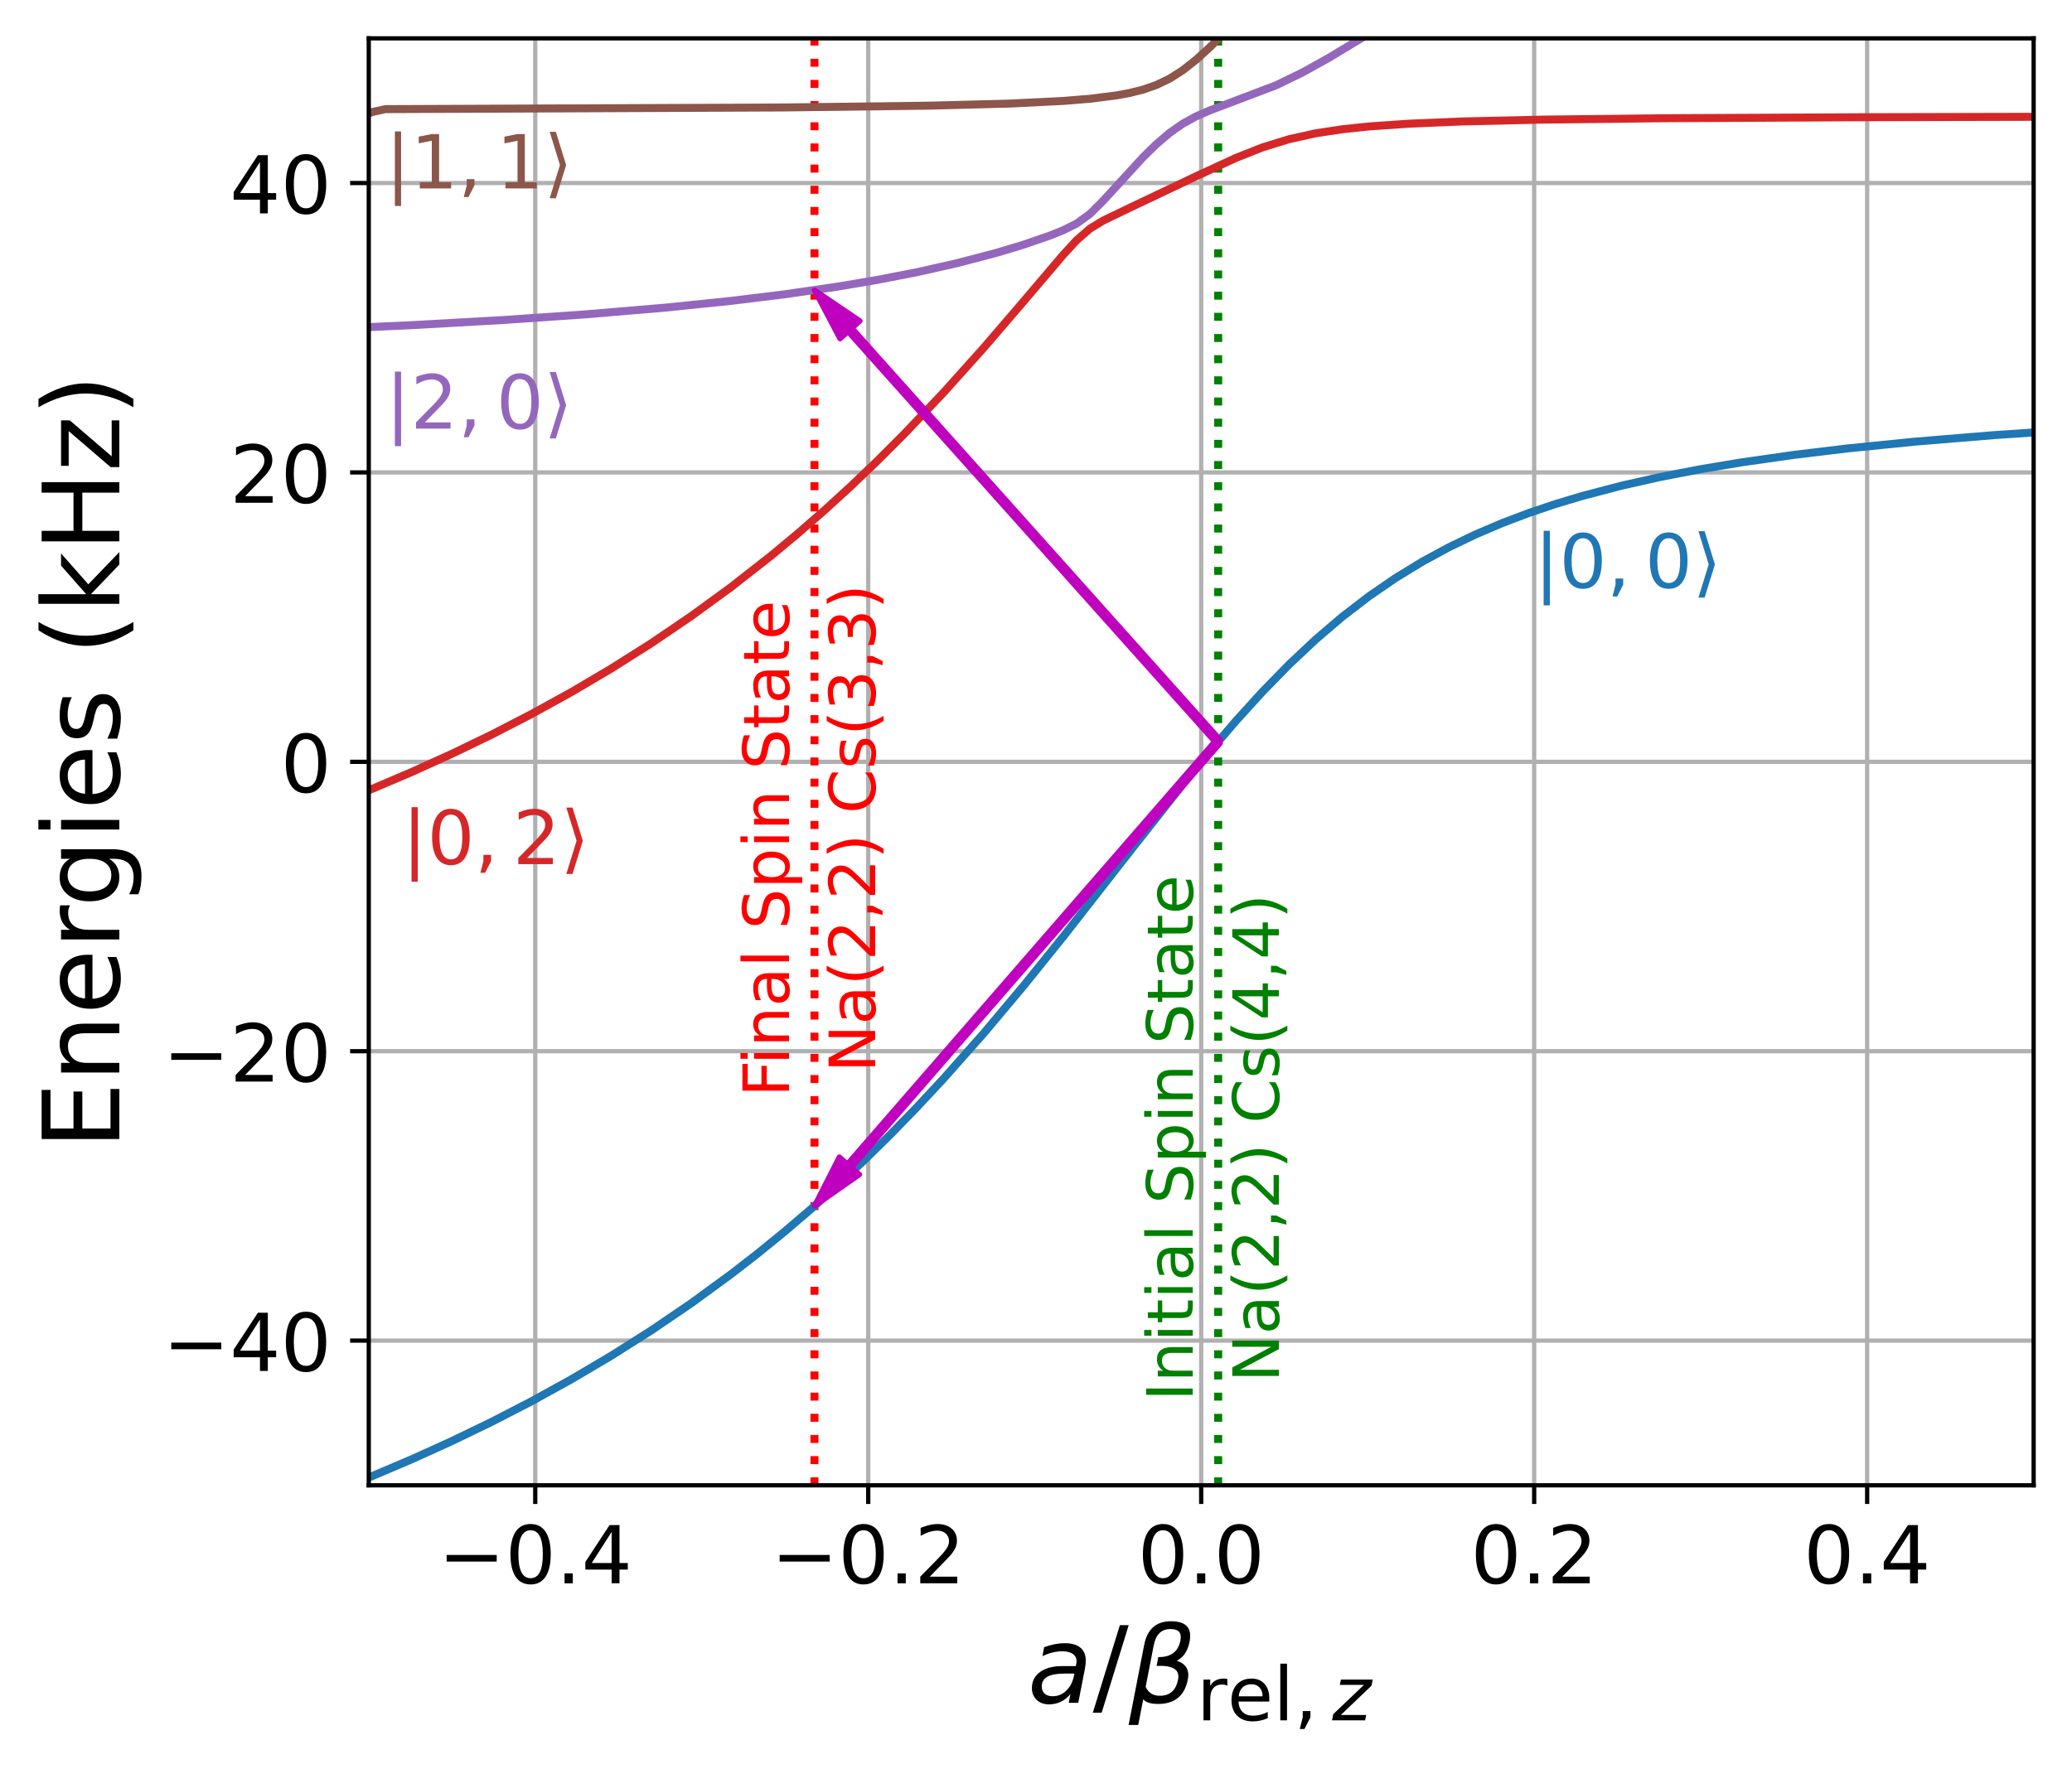
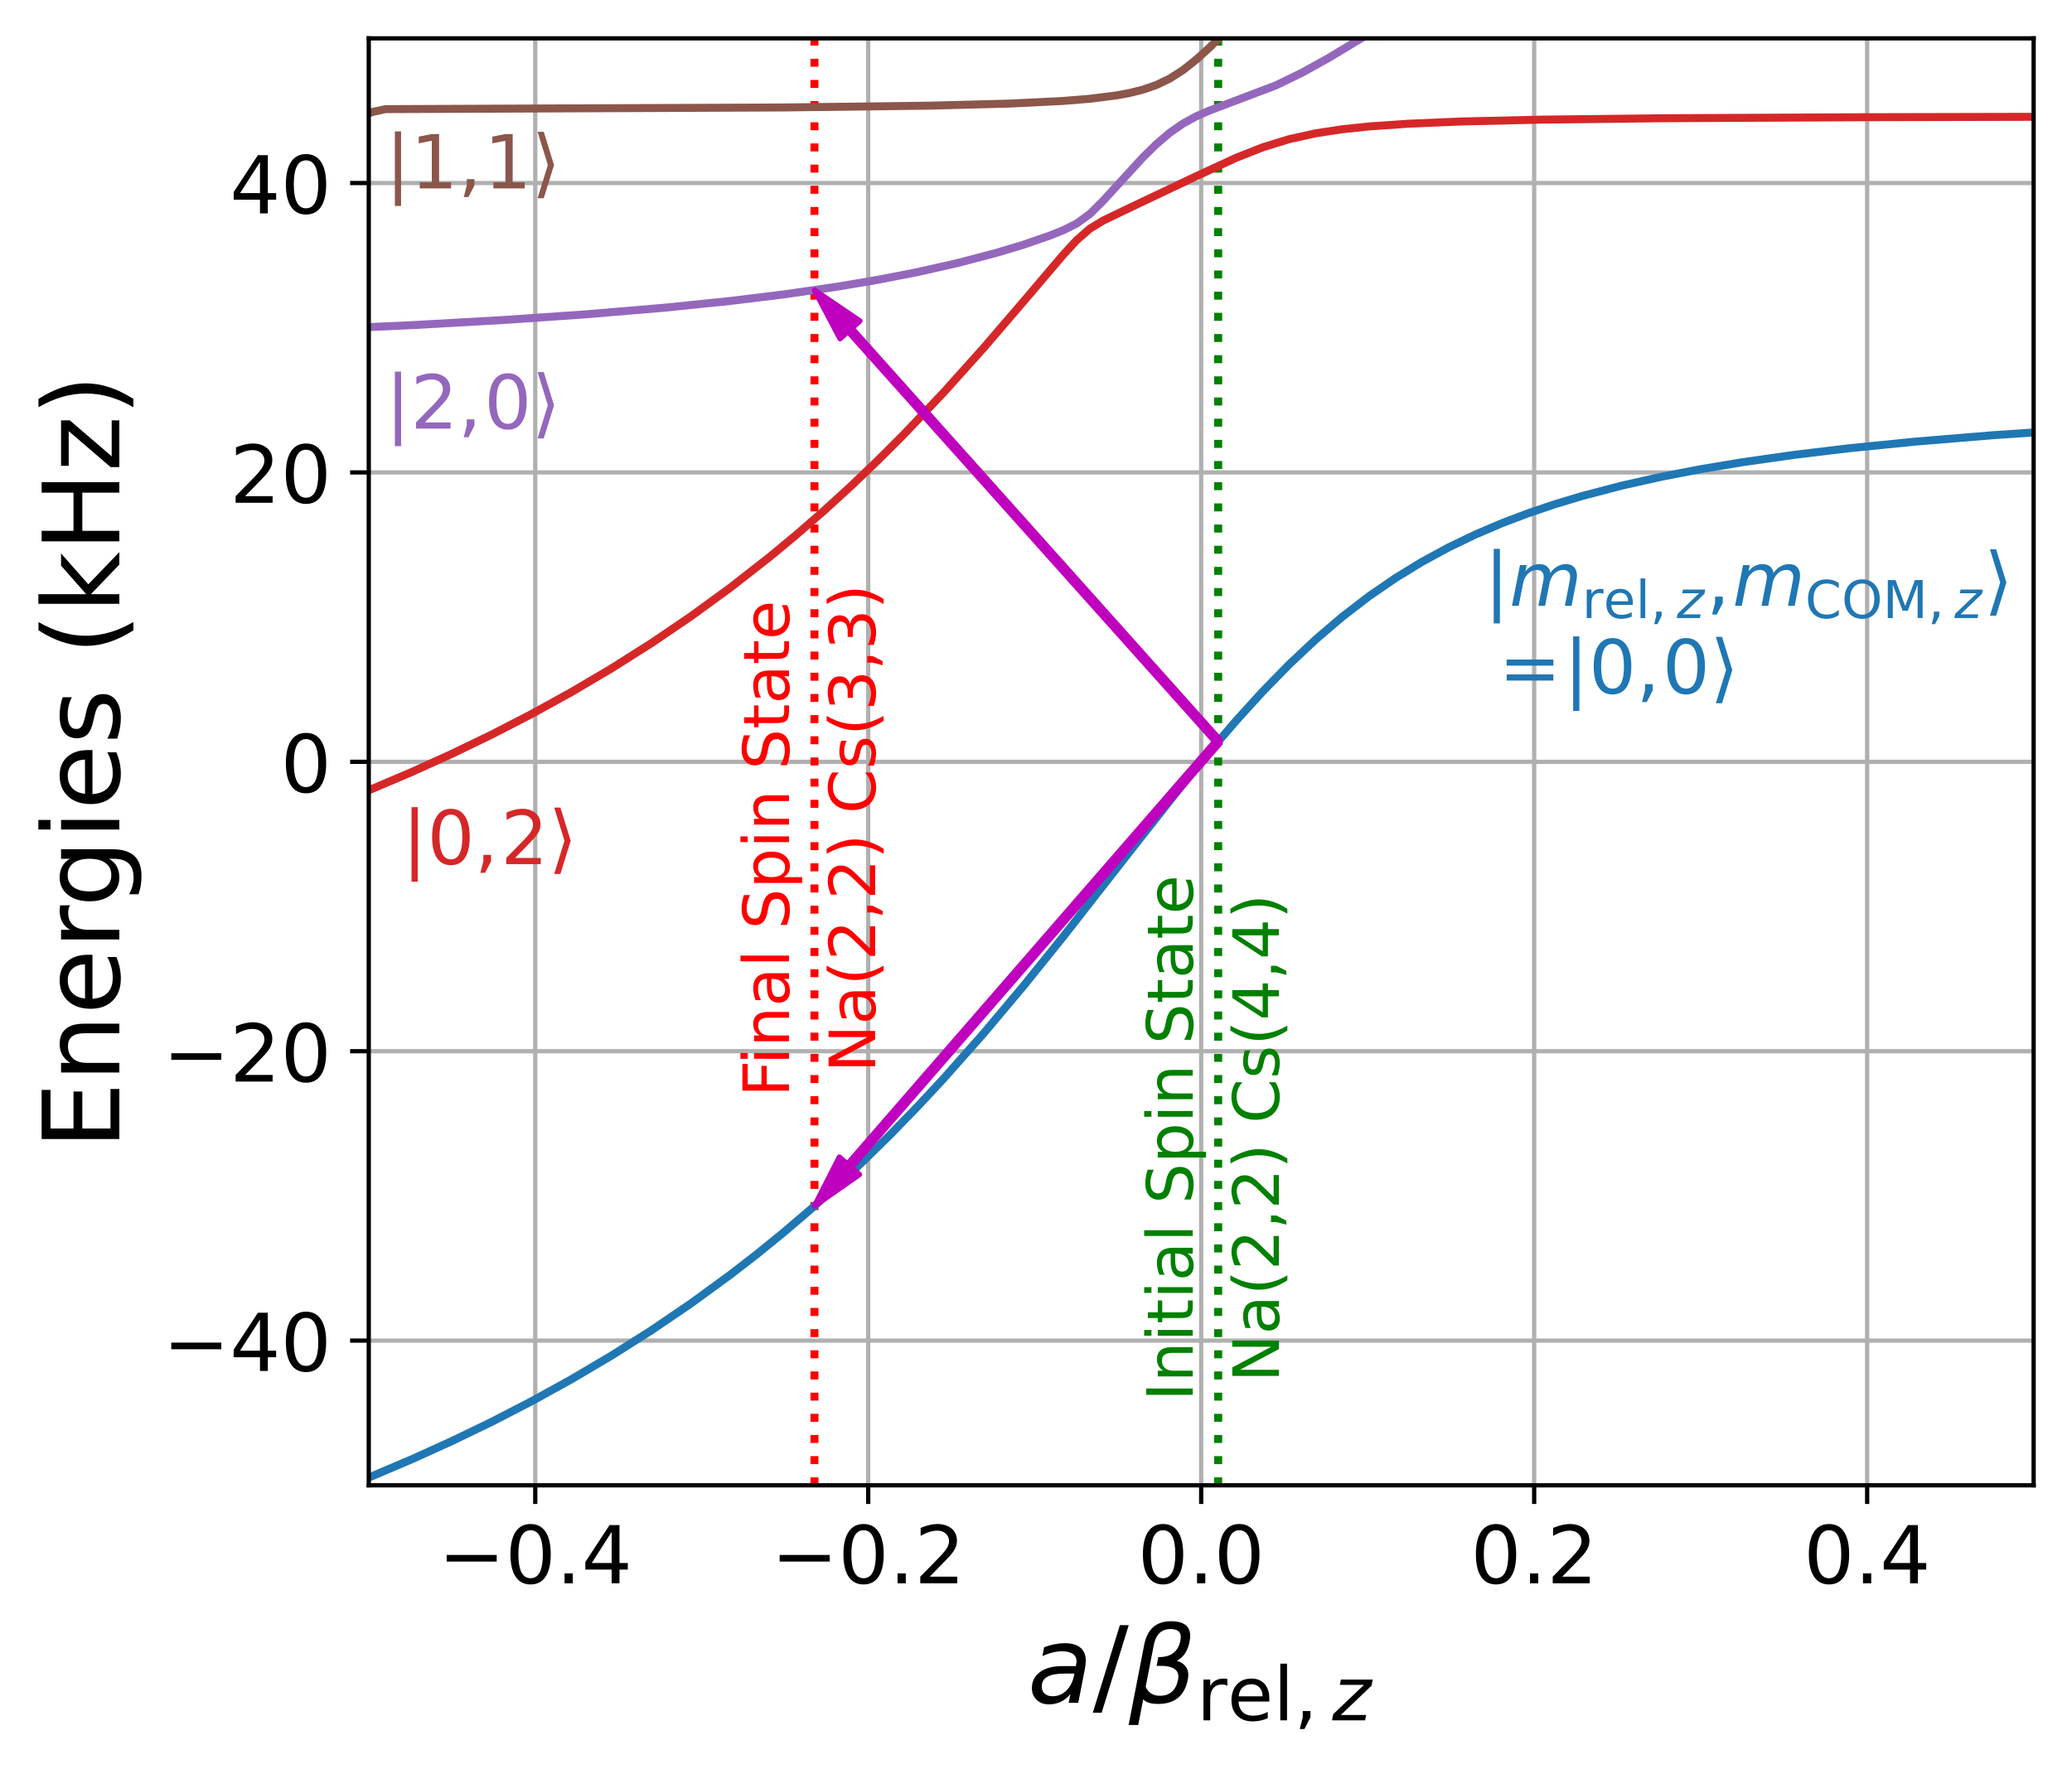
<svg xmlns="http://www.w3.org/2000/svg" xmlns:xlink="http://www.w3.org/1999/xlink" height="331.973pt" version="1.1" viewBox="0 0 388.893 331.973" width="388.893pt">
  <defs>
    <style type="text/css">*{stroke-linecap:butt;stroke-linejoin:round;}</style>
  </defs>
  <g id="figure_1">
    <g id="patch_1">
      <path d="M 0 331.973  L 388.893 331.973  L 388.893 0  L 0 0  z " style="fill:none;" />
    </g>
    <g id="axes_1">
      <g id="patch_2">
        <path d="M 69.213 278.856  L 381.693 278.856  L 381.693 7.2  L 69.213 7.2  z " style="fill:none;" />
      </g>
      <g id="matplotlib.axis_1">
        <g id="xtick_1">
          <g id="line2d_1">
            <path clip-path="url(#pf755f35d6f)" d="M 100.461 278.856  L 100.461 7.2  " style="fill:none;stroke:#b0b0b0;stroke-linecap:square;stroke-width:0.8;" />
          </g>
          <g id="line2d_2">
            <defs>
              <path d="M 0 0  L 0 3.5  " id="m005f0a59be" style="stroke:#000000;stroke-width:0.8;" />
            </defs>
            <g>
              <use style="stroke:#000000;stroke-width:0.8;" x="100.461" xlink:href="#m005f0a59be" y="278.856" />
            </g>
          </g>
          <g id="text_1">
            <g transform="translate(82.24917 297.2537)scale(0.15 -0.15)">
              <defs>
                <path d="M 10.594 35.5  L 73.188 35.5  L 73.188 27.203  L 10.594 27.203  z " id="DejaVuSans-8722" />
                <path d="M 31.781 66.406  Q 24.172 66.406 20.328 58.906  Q 16.5 51.422 16.5 36.375  Q 16.5 21.391 20.328 13.891  Q 24.172 6.391 31.781 6.391  Q 39.453 6.391 43.281 13.891  Q 47.125 21.391 47.125 36.375  Q 47.125 51.422 43.281 58.906  Q 39.453 66.406 31.781 66.406  z M 31.781 74.219  Q 44.047 74.219 50.516 64.516  Q 56.984 54.828 56.984 36.375  Q 56.984 17.969 50.516 8.266  Q 44.047 -1.422 31.781 -1.422  Q 19.531 -1.422 13.062 8.266  Q 6.594 17.969 6.594 36.375  Q 6.594 54.828 13.062 64.516  Q 19.531 74.219 31.781 74.219  z " id="DejaVuSans-48" />
                <path d="M 10.688 12.406  L 21 12.406  L 21 0  L 10.688 0  z " id="DejaVuSans-46" />
                <path d="M 37.797 64.312  L 12.891 25.391  L 37.797 25.391  z M 35.203 72.906  L 47.609 72.906  L 47.609 25.391  L 58.016 25.391  L 58.016 17.188  L 47.609 17.188  L 47.609 0  L 37.797 0  L 37.797 17.188  L 4.891 17.188  L 4.891 26.703  z " id="DejaVuSans-52" />
              </defs>
              <use xlink:href="#DejaVuSans-8722" />
              <use x="83.789" xlink:href="#DejaVuSans-48" />
              <use x="147.412" xlink:href="#DejaVuSans-46" />
              <use x="179.199" xlink:href="#DejaVuSans-52" />
            </g>
          </g>
        </g>
        <g id="xtick_2">
          <g id="line2d_3">
            <path clip-path="url(#pf755f35d6f)" d="M 162.957 278.856  L 162.957 7.2  " style="fill:none;stroke:#b0b0b0;stroke-linecap:square;stroke-width:0.8;" />
          </g>
          <g id="line2d_4">
            <g>
              <use style="stroke:#000000;stroke-width:0.8;" x="162.957" xlink:href="#m005f0a59be" y="278.856" />
            </g>
          </g>
          <g id="text_2">
            <g transform="translate(144.7452 297.2537)scale(0.15 -0.15)">
              <defs>
                <path d="M 19.188 8.297  L 53.609 8.297  L 53.609 0  L 7.328 0  L 7.328 8.297  Q 12.938 14.109 22.625 23.891  Q 32.328 33.688 34.812 36.531  Q 39.547 41.844 41.422 45.531  Q 43.312 49.219 43.312 52.781  Q 43.312 58.594 39.234 62.25  Q 35.156 65.922 28.609 65.922  Q 23.969 65.922 18.812 64.312  Q 13.672 62.703 7.812 59.422  L 7.812 69.391  Q 13.766 71.781 18.938 73  Q 24.125 74.219 28.422 74.219  Q 39.75 74.219 46.484 68.547  Q 53.219 62.891 53.219 53.422  Q 53.219 48.922 51.531 44.891  Q 49.859 40.875 45.406 35.406  Q 44.188 33.984 37.641 27.219  Q 31.109 20.453 19.188 8.297  z " id="DejaVuSans-50" />
              </defs>
              <use xlink:href="#DejaVuSans-8722" />
              <use x="83.789" xlink:href="#DejaVuSans-48" />
              <use x="147.412" xlink:href="#DejaVuSans-46" />
              <use x="179.199" xlink:href="#DejaVuSans-50" />
            </g>
          </g>
        </g>
        <g id="xtick_3">
          <g id="line2d_5">
            <path clip-path="url(#pf755f35d6f)" d="M 225.453 278.856  L 225.453 7.2  " style="fill:none;stroke:#b0b0b0;stroke-linecap:square;stroke-width:0.8;" />
          </g>
          <g id="line2d_6">
            <g>
              <use style="stroke:#000000;stroke-width:0.8;" x="225.453" xlink:href="#m005f0a59be" y="278.856" />
            </g>
          </g>
          <g id="text_3">
            <g transform="translate(213.5259 297.2537)scale(0.15 -0.15)">
              <use xlink:href="#DejaVuSans-48" />
              <use x="63.623" xlink:href="#DejaVuSans-46" />
              <use x="95.41" xlink:href="#DejaVuSans-48" />
            </g>
          </g>
        </g>
        <g id="xtick_4">
          <g id="line2d_7">
            <path clip-path="url(#pf755f35d6f)" d="M 287.949 278.856  L 287.949 7.2  " style="fill:none;stroke:#b0b0b0;stroke-linecap:square;stroke-width:0.8;" />
          </g>
          <g id="line2d_8">
            <g>
              <use style="stroke:#000000;stroke-width:0.8;" x="287.949" xlink:href="#m005f0a59be" y="278.856" />
            </g>
          </g>
          <g id="text_4">
            <g transform="translate(276.0219 297.2537)scale(0.15 -0.15)">
              <use xlink:href="#DejaVuSans-48" />
              <use x="63.623" xlink:href="#DejaVuSans-46" />
              <use x="95.41" xlink:href="#DejaVuSans-50" />
            </g>
          </g>
        </g>
        <g id="xtick_5">
          <g id="line2d_9">
            <path clip-path="url(#pf755f35d6f)" d="M 350.445 278.856  L 350.445 7.2  " style="fill:none;stroke:#b0b0b0;stroke-linecap:square;stroke-width:0.8;" />
          </g>
          <g id="line2d_10">
            <g>
              <use style="stroke:#000000;stroke-width:0.8;" x="350.445" xlink:href="#m005f0a59be" y="278.856" />
            </g>
          </g>
          <g id="text_5">
            <g transform="translate(338.5179 297.2537)scale(0.15 -0.15)">
              <use xlink:href="#DejaVuSans-48" />
              <use x="63.623" xlink:href="#DejaVuSans-46" />
              <use x="95.41" xlink:href="#DejaVuSans-52" />
            </g>
          </g>
        </g>
        <g id="text_6">
          <g transform="translate(192.8533 319.7732)scale(0.2 -0.2)">
            <defs>
              <path d="M 53.719 31.203  L 47.609 0  L 38.625 0  L 40.281 8.297  Q 36.328 3.422 31.266 1  Q 26.219 -1.422 20.016 -1.422  Q 13.031 -1.422 8.562 2.844  Q 4.109 7.125 4.109 13.812  Q 4.109 23.391 11.75 28.953  Q 19.391 34.516 32.812 34.516  L 45.312 34.516  L 45.797 36.922  Q 45.906 37.312 45.953 37.766  Q 46 38.234 46 39.203  Q 46 43.562 42.453 45.969  Q 38.922 48.391 32.516 48.391  Q 28.125 48.391 23.5 47.266  Q 18.891 46.141 14.016 43.891  L 15.578 52.203  Q 20.656 54.109 25.516 55.047  Q 30.375 56 34.906 56  Q 44.578 56 49.625 51.797  Q 54.688 47.609 54.688 39.594  Q 54.688 37.984 54.438 35.812  Q 54.203 33.641 53.719 31.203  z M 44 27.484  L 35.016 27.484  Q 23.969 27.484 18.672 24.531  Q 13.375 21.578 13.375 15.375  Q 13.375 11.078 16.078 8.641  Q 18.797 6.203 23.578 6.203  Q 30.906 6.203 36.375 11.453  Q 41.844 16.703 43.609 25.484  z " id="DejaVuSans-Oblique-97" />
              <path d="M 25.391 72.906  L 33.688 72.906  L 8.297 -9.281  L 0 -9.281  z " id="DejaVuSans-47" />
              <path d="M 13.625 3.375  L 8.938 -20.797  L -0.094 -20.797  L 14.5 54.344  Q 18.844 76.609 39.656 76.609  Q 60.75 76.609 57.172 57.812  Q 54.734 44.438 45.219 39.547  Q 58.016 35.156 55.516 22.125  Q 51.125 -1.078 27.484 -1.031  Q 17.141 -0.984 13.625 3.375  z M 15.922 15.094  Q 19.672 6.594 29.297 6.641  Q 43.359 6.641 46.344 21.969  Q 49.031 35.75 26.172 34.672  L 27.781 42.969  Q 45.453 42.672 48.531 58.594  Q 50.641 69.344 39.203 69.281  Q 26.422 69.281 23.484 54.047  z " id="DejaVuSans-Oblique-946" />
              <path d="M 41.109 46.297  Q 39.594 47.172 37.812 47.578  Q 36.031 48 33.891 48  Q 26.266 48 22.188 43.047  Q 18.109 38.094 18.109 28.812  L 18.109 0  L 9.078 0  L 9.078 54.688  L 18.109 54.688  L 18.109 46.188  Q 20.953 51.172 25.484 53.578  Q 30.031 56 36.531 56  Q 37.453 56 38.578 55.875  Q 39.703 55.766 41.062 55.516  z " id="DejaVuSans-114" />
              <path d="M 56.203 29.594  L 56.203 25.203  L 14.891 25.203  Q 15.484 15.922 20.484 11.062  Q 25.484 6.203 34.422 6.203  Q 39.594 6.203 44.453 7.469  Q 49.312 8.734 54.109 11.281  L 54.109 2.781  Q 49.266 0.734 44.188 -0.344  Q 39.109 -1.422 33.891 -1.422  Q 20.797 -1.422 13.156 6.188  Q 5.516 13.812 5.516 26.812  Q 5.516 40.234 12.766 48.109  Q 20.016 56 32.328 56  Q 43.359 56 49.781 48.891  Q 56.203 41.797 56.203 29.594  z M 47.219 32.234  Q 47.125 39.594 43.094 43.984  Q 39.062 48.391 32.422 48.391  Q 24.906 48.391 20.391 44.141  Q 15.875 39.891 15.188 32.172  z " id="DejaVuSans-101" />
              <path d="M 9.422 75.984  L 18.406 75.984  L 18.406 0  L 9.422 0  z " id="DejaVuSans-108" />
              <path d="M 11.719 12.406  L 22.016 12.406  L 22.016 4  L 14.016 -11.625  L 7.719 -11.625  L 11.719 4  z " id="DejaVuSans-44" />
              <path d="M 11.625 54.688  L 54.297 54.688  L 52.688 46.484  L 11.531 7.172  L 45.516 7.172  L 44.094 0  L -0.297 0  L 1.312 8.203  L 42.484 47.516  L 10.203 47.516  z " id="DejaVuSans-Oblique-122" />
            </defs>
            <use transform="translate(0 0.390625)" xlink:href="#DejaVuSans-Oblique-97" />
            <use transform="translate(61.2793 0.390625)" xlink:href="#DejaVuSans-47" />
            <use transform="translate(94.9707 0.390625)" xlink:href="#DejaVuSans-Oblique-946" />
            <use transform="translate(158.7891 -16.01562)scale(0.7)" xlink:href="#DejaVuSans-114" />
            <use transform="translate(187.5684 -16.01562)scale(0.7)" xlink:href="#DejaVuSans-101" />
            <use transform="translate(230.6348 -16.01562)scale(0.7)" xlink:href="#DejaVuSans-108" />
            <use transform="translate(250.083 -16.01562)scale(0.7)" xlink:href="#DejaVuSans-44" />
            <use transform="translate(285.9717 -16.01562)scale(0.7)" xlink:href="#DejaVuSans-Oblique-122" />
          </g>
        </g>
      </g>
      <g id="matplotlib.axis_2">
        <g id="ytick_1">
          <g id="line2d_11">
            <path clip-path="url(#pf755f35d6f)" d="M 69.213 251.69  L 381.693 251.69  " style="fill:none;stroke:#b0b0b0;stroke-linecap:square;stroke-width:0.8;" />
          </g>
          <g id="line2d_12">
            <defs>
              <path d="M 0 0  L -3.5 0  " id="mc3ce260a5b" style="stroke:#000000;stroke-width:0.8;" />
            </defs>
            <g>
              <use style="stroke:#000000;stroke-width:0.8;" x="69.213" xlink:href="#mc3ce260a5b" y="251.69" />
            </g>
          </g>
          <g id="text_7">
            <g transform="translate(30.55625 257.3892)scale(0.15 -0.15)">
              <use xlink:href="#DejaVuSans-8722" />
              <use x="83.789" xlink:href="#DejaVuSans-52" />
              <use x="147.412" xlink:href="#DejaVuSans-48" />
            </g>
          </g>
        </g>
        <g id="ytick_2">
          <g id="line2d_13">
            <path clip-path="url(#pf755f35d6f)" d="M 69.213 197.359  L 381.693 197.359  " style="fill:none;stroke:#b0b0b0;stroke-linecap:square;stroke-width:0.8;" />
          </g>
          <g id="line2d_14">
            <g>
              <use style="stroke:#000000;stroke-width:0.8;" x="69.213" xlink:href="#mc3ce260a5b" y="197.359" />
            </g>
          </g>
          <g id="text_8">
            <g transform="translate(30.55625 203.058)scale(0.15 -0.15)">
              <use xlink:href="#DejaVuSans-8722" />
              <use x="83.789" xlink:href="#DejaVuSans-50" />
              <use x="147.412" xlink:href="#DejaVuSans-48" />
            </g>
          </g>
        </g>
        <g id="ytick_3">
          <g id="line2d_15">
            <path clip-path="url(#pf755f35d6f)" d="M 69.213 143.028  L 381.693 143.028  " style="fill:none;stroke:#b0b0b0;stroke-linecap:square;stroke-width:0.8;" />
          </g>
          <g id="line2d_16">
            <g>
              <use style="stroke:#000000;stroke-width:0.8;" x="69.213" xlink:href="#mc3ce260a5b" y="143.028" />
            </g>
          </g>
          <g id="text_9">
            <g transform="translate(52.66953 148.7268)scale(0.15 -0.15)">
              <use xlink:href="#DejaVuSans-48" />
            </g>
          </g>
        </g>
        <g id="ytick_4">
          <g id="line2d_17">
            <path clip-path="url(#pf755f35d6f)" d="M 69.213 88.697  L 381.693 88.697  " style="fill:none;stroke:#b0b0b0;stroke-linecap:square;stroke-width:0.8;" />
          </g>
          <g id="line2d_18">
            <g>
              <use style="stroke:#000000;stroke-width:0.8;" x="69.213" xlink:href="#mc3ce260a5b" y="88.697" />
            </g>
          </g>
          <g id="text_10">
            <g transform="translate(43.12578 94.39563)scale(0.15 -0.15)">
              <use xlink:href="#DejaVuSans-50" />
              <use x="63.623" xlink:href="#DejaVuSans-48" />
            </g>
          </g>
        </g>
        <g id="ytick_5">
          <g id="line2d_19">
            <path clip-path="url(#pf755f35d6f)" d="M 69.213 34.366  L 381.693 34.366  " style="fill:none;stroke:#b0b0b0;stroke-linecap:square;stroke-width:0.8;" />
          </g>
          <g id="line2d_20">
            <g>
              <use style="stroke:#000000;stroke-width:0.8;" x="69.213" xlink:href="#mc3ce260a5b" y="34.366" />
            </g>
          </g>
          <g id="text_11">
            <g transform="translate(43.12578 40.06443)scale(0.15 -0.15)">
              <use xlink:href="#DejaVuSans-52" />
              <use x="63.623" xlink:href="#DejaVuSans-48" />
            </g>
          </g>
        </g>
        <g id="text_12">
          <g transform="translate(22.39688 215.803)rotate(-90)scale(0.2 -0.2)">
            <defs>
              <path d="M 9.812 72.906  L 55.906 72.906  L 55.906 64.594  L 19.672 64.594  L 19.672 43.016  L 54.391 43.016  L 54.391 34.719  L 19.672 34.719  L 19.672 8.297  L 56.781 8.297  L 56.781 0  L 9.812 0  z " id="DejaVuSans-69" />
              <path d="M 54.891 33.016  L 54.891 0  L 45.906 0  L 45.906 32.719  Q 45.906 40.484 42.875 44.328  Q 39.844 48.188 33.797 48.188  Q 26.516 48.188 22.312 43.547  Q 18.109 38.922 18.109 30.906  L 18.109 0  L 9.078 0  L 9.078 54.688  L 18.109 54.688  L 18.109 46.188  Q 21.344 51.125 25.703 53.562  Q 30.078 56 35.797 56  Q 45.219 56 50.047 50.172  Q 54.891 44.344 54.891 33.016  z " id="DejaVuSans-110" />
              <path d="M 45.406 27.984  Q 45.406 37.75 41.375 43.109  Q 37.359 48.484 30.078 48.484  Q 22.859 48.484 18.828 43.109  Q 14.797 37.75 14.797 27.984  Q 14.797 18.266 18.828 12.891  Q 22.859 7.516 30.078 7.516  Q 37.359 7.516 41.375 12.891  Q 45.406 18.266 45.406 27.984  z M 54.391 6.781  Q 54.391 -7.172 48.188 -13.984  Q 42 -20.797 29.203 -20.797  Q 24.469 -20.797 20.266 -20.094  Q 16.062 -19.391 12.109 -17.922  L 12.109 -9.188  Q 16.062 -11.328 19.922 -12.344  Q 23.781 -13.375 27.781 -13.375  Q 36.625 -13.375 41.016 -8.766  Q 45.406 -4.156 45.406 5.172  L 45.406 9.625  Q 42.625 4.781 38.281 2.391  Q 33.938 0 27.875 0  Q 17.828 0 11.672 7.656  Q 5.516 15.328 5.516 27.984  Q 5.516 40.672 11.672 48.328  Q 17.828 56 27.875 56  Q 33.938 56 38.281 53.609  Q 42.625 51.219 45.406 46.391  L 45.406 54.688  L 54.391 54.688  z " id="DejaVuSans-103" />
              <path d="M 9.422 54.688  L 18.406 54.688  L 18.406 0  L 9.422 0  z M 9.422 75.984  L 18.406 75.984  L 18.406 64.594  L 9.422 64.594  z " id="DejaVuSans-105" />
              <path d="M 44.281 53.078  L 44.281 44.578  Q 40.484 46.531 36.375 47.5  Q 32.281 48.484 27.875 48.484  Q 21.188 48.484 17.844 46.438  Q 14.5 44.391 14.5 40.281  Q 14.5 37.156 16.891 35.375  Q 19.281 33.594 26.516 31.984  L 29.594 31.297  Q 39.156 29.25 43.188 25.516  Q 47.219 21.781 47.219 15.094  Q 47.219 7.469 41.188 3.016  Q 35.156 -1.422 24.609 -1.422  Q 20.219 -1.422 15.453 -0.562  Q 10.688 0.297 5.422 2  L 5.422 11.281  Q 10.406 8.688 15.234 7.391  Q 20.062 6.109 24.812 6.109  Q 31.156 6.109 34.562 8.281  Q 37.984 10.453 37.984 14.406  Q 37.984 18.062 35.516 20.016  Q 33.062 21.969 24.703 23.781  L 21.578 24.516  Q 13.234 26.266 9.516 29.906  Q 5.812 33.547 5.812 39.891  Q 5.812 47.609 11.281 51.797  Q 16.75 56 26.812 56  Q 31.781 56 36.172 55.266  Q 40.578 54.547 44.281 53.078  z " id="DejaVuSans-115" />
              <path id="DejaVuSans-32" />
              <path d="M 31 75.875  Q 24.469 64.656 21.281 53.656  Q 18.109 42.672 18.109 31.391  Q 18.109 20.125 21.312 9.062  Q 24.516 -2 31 -13.188  L 23.188 -13.188  Q 15.875 -1.703 12.234 9.375  Q 8.594 20.453 8.594 31.391  Q 8.594 42.281 12.203 53.312  Q 15.828 64.359 23.188 75.875  z " id="DejaVuSans-40" />
              <path d="M 9.078 75.984  L 18.109 75.984  L 18.109 31.109  L 44.922 54.688  L 56.391 54.688  L 27.391 29.109  L 57.625 0  L 45.906 0  L 18.109 26.703  L 18.109 0  L 9.078 0  z " id="DejaVuSans-107" />
              <path d="M 9.812 72.906  L 19.672 72.906  L 19.672 43.016  L 55.516 43.016  L 55.516 72.906  L 65.375 72.906  L 65.375 0  L 55.516 0  L 55.516 34.719  L 19.672 34.719  L 19.672 0  L 9.812 0  z " id="DejaVuSans-72" />
              <path d="M 5.516 54.688  L 48.188 54.688  L 48.188 46.484  L 14.406 7.172  L 48.188 7.172  L 48.188 0  L 4.297 0  L 4.297 8.203  L 38.094 47.516  L 5.516 47.516  z " id="DejaVuSans-122" />
              <path d="M 8.016 75.875  L 15.828 75.875  Q 23.141 64.359 26.781 53.312  Q 30.422 42.281 30.422 31.391  Q 30.422 20.453 26.781 9.375  Q 23.141 -1.703 15.828 -13.188  L 8.016 -13.188  Q 14.5 -2 17.703 9.062  Q 20.906 20.125 20.906 31.391  Q 20.906 42.672 17.703 53.656  Q 14.5 64.656 8.016 75.875  z " id="DejaVuSans-41" />
            </defs>
            <use xlink:href="#DejaVuSans-69" />
            <use x="63.184" xlink:href="#DejaVuSans-110" />
            <use x="126.562" xlink:href="#DejaVuSans-101" />
            <use x="188.086" xlink:href="#DejaVuSans-114" />
            <use x="227.449" xlink:href="#DejaVuSans-103" />
            <use x="290.926" xlink:href="#DejaVuSans-105" />
            <use x="318.709" xlink:href="#DejaVuSans-101" />
            <use x="380.232" xlink:href="#DejaVuSans-115" />
            <use x="432.332" xlink:href="#DejaVuSans-32" />
            <use x="464.119" xlink:href="#DejaVuSans-40" />
            <use x="503.133" xlink:href="#DejaVuSans-107" />
            <use x="561.043" xlink:href="#DejaVuSans-72" />
            <use x="636.238" xlink:href="#DejaVuSans-122" />
            <use x="688.729" xlink:href="#DejaVuSans-41" />
          </g>
        </g>
      </g>
      <g id="line2d_21">
        <path clip-path="url(#pf755f35d6f)" d="M 228.641 278.856  L 228.641 7.2  " style="fill:none;stroke:#008000;stroke-dasharray:1.5,2.475;stroke-dashoffset:0;stroke-width:1.5;" />
      </g>
      <g id="line2d_22">
        <path clip-path="url(#pf755f35d6f)" d="M 152.864 278.856  L 152.864 7.2  " style="fill:none;stroke:#ff0000;stroke-dasharray:1.5,2.475;stroke-dashoffset:0;stroke-width:1.5;" />
      </g>
      <g id="line2d_23">
        <path clip-path="url(#pf755f35d6f)" d="M -1 299.73  L 9.961 296.938  L 19.941 294.208  L 29.92 291.281  L 39.899 288.136  L 49.879 284.748  L 59.858 281.091  L 69.838 277.133  L 77.322 273.946  L 84.807 270.554  L 92.291 266.936  L 99.776 263.074  L 107.26 258.943  L 114.745 254.521  L 122.229 249.78  L 129.714 244.691  L 137.199 239.224  L 142.188 235.355  L 147.178 231.294  L 152.168 227.033  L 157.157 222.564  L 162.147 217.878  L 167.137 212.971  L 172.126 207.839  L 177.116 202.481  L 184.601 194.031  L 192.085 185.121  L 199.57 175.829  L 212.044 159.867  L 222.023 147.215  L 227.013 141.132  L 232.003 135.314  L 236.993 129.827  L 241.982 124.723  L 246.972 120.035  L 251.962 115.776  L 256.951 111.941  L 261.941 108.513  L 266.931 105.462  L 271.92 102.754  L 276.91 100.353  L 281.9 98.223  L 286.89 96.332  L 291.879 94.648  L 296.869 93.146  L 304.354 91.18  L 311.838 89.503  L 319.323 88.061  L 326.807 86.812  L 336.787 85.389  L 346.766 84.188  L 359.24 82.931  L 374.209 81.695  L 389.893 80.641  L 389.893 80.641  " style="fill:none;stroke:#1f77b4;stroke-linecap:square;stroke-width:1.5;" />
      </g>
      <g id="line2d_24">
        <path clip-path="url(#pf755f35d6f)" d="M -1 170.707  L 9.961 167.913  L 19.941 165.183  L 29.92 162.255  L 39.899 159.109  L 49.879 155.721  L 59.858 152.064  L 69.838 148.106  L 77.322 144.92  L 84.807 141.528  L 92.291 137.912  L 99.776 134.051  L 107.26 129.924  L 114.745 125.506  L 122.229 120.771  L 129.714 115.689  L 137.199 110.233  L 144.683 104.372  L 149.673 100.225  L 154.663 95.876  L 159.652 91.319  L 164.642 86.549  L 169.632 81.562  L 177.116 73.678  L 184.601 65.337  L 192.085 56.623  L 199.57 47.821  L 202.065 45.11  L 204.56 42.931  L 207.054 41.412  L 212.044 39.01  L 224.518 33.087  L 232.003 29.63  L 236.993 27.659  L 241.982 26.121  L 246.972 25.02  L 251.962 24.263  L 256.951 23.739  L 264.436 23.221  L 274.415 22.805  L 289.384 22.459  L 311.838 22.2  L 351.756 22  L 389.893 21.912  L 389.893 21.912  " style="fill:none;stroke:#d62728;stroke-linecap:square;stroke-width:1.5;" />
      </g>
      <g id="line2d_25">
        <path clip-path="url(#pf755f35d6f)" d="M -1 63.805  L 29.92 62.947  L 54.869 62.059  L 77.322 61.045  L 94.786 60.06  L 109.755 59.03  L 124.724 57.77  L 137.199 56.488  L 147.178 55.265  L 157.157 53.819  L 164.642 52.553  L 172.126 51.097  L 179.611 49.412  L 187.096 47.447  L 192.085 45.944  L 197.075 44.221  L 199.57 43.216  L 202.065 41.975  L 204.56 40.17  L 207.054 37.69  L 214.539 29.517  L 217.034 27.071  L 219.529 24.943  L 222.023 23.205  L 224.518 21.84  L 227.013 20.75  L 239.487 16.023  L 244.477 13.599  L 249.467 10.821  L 256.951 6.31  L 266.931 0.295  L 269.179 -1  L 269.179 -1  " style="fill:none;stroke:#9467bd;stroke-linecap:square;stroke-width:1.5;" />
      </g>
      <g id="line2d_26">
        <path clip-path="url(#pf755f35d6f)" d="M -1 43.591  L 9.961 40.803  L 19.941 38.077  L 29.92 35.155  L 39.899 32.016  L 49.879 28.635  L 59.858 24.986  L 69.838 21.039  L 72.332 20.49  L 147.178 20.175  L 174.621 19.835  L 189.59 19.443  L 199.57 18.949  L 204.56 18.543  L 209.549 17.913  L 212.044 17.45  L 214.539 16.824  L 217.034 15.96  L 219.529 14.762  L 222.023 13.167  L 224.518 11.192  L 227.013 8.933  L 232.003 3.997  L 236.964 -1  L 236.964 -1  " style="fill:none;stroke:#8c564b;stroke-linecap:square;stroke-width:1.5;" />
      </g>
      <g id="patch_3">
        <path d="M 69.213 278.856  L 69.213 7.2  " style="fill:none;stroke:#000000;stroke-linecap:square;stroke-linejoin:miter;stroke-width:0.8;" />
      </g>
      <g id="patch_4">
        <path d="M 381.693 278.856  L 381.693 7.2  " style="fill:none;stroke:#000000;stroke-linecap:square;stroke-linejoin:miter;stroke-width:0.8;" />
      </g>
      <g id="patch_5">
        <path d="M 69.213 278.856  L 381.693 278.856  " style="fill:none;stroke:#000000;stroke-linecap:square;stroke-linejoin:miter;stroke-width:0.8;" />
      </g>
      <g id="patch_6">
        <path d="M 69.213 7.2  L 381.693 7.2  " style="fill:none;stroke:#000000;stroke-linecap:square;stroke-linejoin:miter;stroke-width:0.8;" />
      </g>
      <g id="text_13">
-         <g style="fill:#1f77b4;" transform="translate(287.9493 110.4293)scale(0.14 -0.14)">
+         <g style="fill:#1f77b4;" transform="translate(278.5749 113.8242)scale(0.14 -0.14)">
          <defs>
            <path d="M 21 76.422  L 21 -23.578  L 12.703 -23.578  L 12.703 76.422  z " id="DejaVuSans-124" />
+             <path d="M 89.797 33.016  L 83.406 0  L 74.422 0  L 80.719 32.719  Q 81.109 34.812 81.297 36.328  Q 81.5 37.844 81.5 38.922  Q 81.5 43.312 79.047 45.75  Q 76.609 48.188 72.219 48.188  Q 65.672 48.188 60.547 43.281  Q 55.422 38.375 53.906 30.516  L 47.906 0  L 38.922 0  L 45.312 32.719  Q 45.703 34.516 45.891 36.047  Q 46.094 37.594 46.094 38.812  Q 46.094 43.266 43.656 45.719  Q 41.219 48.188 36.922 48.188  Q 30.281 48.188 25.141 43.281  Q 20.016 38.375 18.5 30.516  L 12.5 0  L 3.516 0  L 14.203 54.688  L 23.188 54.688  L 21.484 46.188  Q 25.141 50.984 30.047 53.484  Q 34.969 56 40.578 56  Q 46.531 56 50.359 52.875  Q 54.203 49.75 54.984 44.188  Q 59.078 49.953 64.469 52.969  Q 69.875 56 75.875 56  Q 82.906 56 86.734 51.953  Q 90.578 47.906 90.578 40.484  Q 90.578 38.875 90.375 36.938  Q 90.188 35.016 89.797 33.016  z " id="DejaVuSans-Oblique-109" />
+             <path d="M 64.406 67.281  L 64.406 56.891  Q 59.422 61.531 53.781 63.812  Q 48.141 66.109 41.797 66.109  Q 29.297 66.109 22.656 58.469  Q 16.016 50.828 16.016 36.375  Q 16.016 21.969 22.656 14.328  Q 29.297 6.688 41.797 6.688  Q 48.141 6.688 53.781 8.984  Q 59.422 11.281 64.406 15.922  L 64.406 5.609  Q 59.234 2.094 53.438 0.328  Q 47.656 -1.422 41.219 -1.422  Q 24.656 -1.422 15.125 8.703  Q 5.609 18.844 5.609 36.375  Q 5.609 53.953 15.125 64.078  Q 24.656 74.219 41.219 74.219  Q 47.75 74.219 53.531 72.484  Q 59.328 70.75 64.406 67.281  z " id="DejaVuSans-67" />
+             <path d="M 39.406 66.219  Q 28.656 66.219 22.328 58.203  Q 16.016 50.203 16.016 36.375  Q 16.016 22.609 22.328 14.594  Q 28.656 6.594 39.406 6.594  Q 50.141 6.594 56.422 14.594  Q 62.703 22.609 62.703 36.375  Q 62.703 50.203 56.422 58.203  Q 50.141 66.219 39.406 66.219  z M 39.406 74.219  Q 54.734 74.219 63.906 63.938  Q 73.094 53.656 73.094 36.375  Q 73.094 19.141 63.906 8.859  Q 54.734 -1.422 39.406 -1.422  Q 24.031 -1.422 14.812 8.828  Q 5.609 19.094 5.609 36.375  Q 5.609 53.656 14.812 63.938  Q 24.031 74.219 39.406 74.219  z " id="DejaVuSans-79" />
+             <path d="M 9.812 72.906  L 24.516 72.906  L 43.109 23.297  L 61.812 72.906  L 76.516 72.906  L 76.516 0  L 66.891 0  L 66.891 64.016  L 48.094 14.016  L 38.188 14.016  L 19.391 64.016  L 19.391 0  L 9.812 0  z " id="DejaVuSans-77" />
            <path d="M 30.078 31.344  L 16.312 -13.188  L 8.016 -13.188  L 21.781 31.344  L 8.016 75.875  L 16.312 75.875  z " id="DejaVuSans-10217" />
          </defs>
          <use transform="translate(0 0.578125)" xlink:href="#DejaVuSans-124" />
-           <use transform="translate(33.69141 0.578125)" xlink:href="#DejaVuSans-48" />
-           <use transform="translate(97.31445 0.578125)" xlink:href="#DejaVuSans-44" />
-           <use transform="translate(148.584 0.578125)" xlink:href="#DejaVuSans-48" />
-           <use transform="translate(212.207 0.578125)" xlink:href="#DejaVuSans-10217" />
+           <use transform="translate(33.69141 0.578125)" xlink:href="#DejaVuSans-Oblique-109" />
+           <use transform="translate(131.1035 -15.82812)scale(0.7)" xlink:href="#DejaVuSans-114" />
+           <use transform="translate(159.8828 -15.82812)scale(0.7)" xlink:href="#DejaVuSans-101" />
+           <use transform="translate(202.9492 -15.82812)scale(0.7)" xlink:href="#DejaVuSans-108" />
+           <use transform="translate(222.3975 -15.82812)scale(0.7)" xlink:href="#DejaVuSans-44" />
+           <use transform="translate(258.2861 -15.82812)scale(0.7)" xlink:href="#DejaVuSans-Oblique-122" />
+           <use transform="translate(297.7637 0.578125)" xlink:href="#DejaVuSans-44" />
+           <use transform="translate(332.7975 0.578125)" xlink:href="#DejaVuSans-Oblique-109" />
+           <use transform="translate(430.2096 -15.82812)scale(0.7)" xlink:href="#DejaVuSans-67" />
+           <use transform="translate(479.0866 -15.82812)scale(0.7)" xlink:href="#DejaVuSans-79" />
+           <use transform="translate(534.1842 -15.82812)scale(0.7)" xlink:href="#DejaVuSans-77" />
+           <use transform="translate(594.5798 -15.82812)scale(0.7)" xlink:href="#DejaVuSans-44" />
+           <use transform="translate(630.4684 -15.82812)scale(0.7)" xlink:href="#DejaVuSans-Oblique-122" />
+           <use transform="translate(669.946 0.578125)" xlink:href="#DejaVuSans-10217" />
+         </g>
+         <g style="fill:#1f77b4;" transform="translate(278.5749 130.2602)scale(0.14 -0.14)">
+           <defs>
+             <path d="M 10.594 45.406  L 73.188 45.406  L 73.188 37.203  L 10.594 37.203  z M 10.594 25.484  L 73.188 25.484  L 73.188 17.188  L 10.594 17.188  z " id="DejaVuSans-61" />
+           </defs>
+           <use transform="translate(19.48242 0.578125)" xlink:href="#DejaVuSans-61" />
+           <use transform="translate(106.5182 0.578125)" xlink:href="#DejaVuSans-124" />
+           <use transform="translate(140.2096 0.578125)" xlink:href="#DejaVuSans-48" />
+           <use transform="translate(203.8327 0.578125)" xlink:href="#DejaVuSans-44" />
+           <use transform="translate(238.8665 0.578125)" xlink:href="#DejaVuSans-48" />
+           <use transform="translate(302.4896 0.578125)" xlink:href="#DejaVuSans-10217" />
        </g>
      </g>
      <g id="text_14">
        <g style="fill:#d62728;" transform="translate(75.46288 162.3156)scale(0.14 -0.14)">
          <use transform="translate(0 0.578125)" xlink:href="#DejaVuSans-124" />
          <use transform="translate(33.69141 0.578125)" xlink:href="#DejaVuSans-48" />
          <use transform="translate(97.31445 0.578125)" xlink:href="#DejaVuSans-44" />
-           <use transform="translate(148.584 0.578125)" xlink:href="#DejaVuSans-50" />
-           <use transform="translate(212.207 0.578125)" xlink:href="#DejaVuSans-10217" />
+           <use transform="translate(132.3483 0.578125)" xlink:href="#DejaVuSans-50" />
+           <use transform="translate(195.9714 0.578125)" xlink:href="#DejaVuSans-10217" />
        </g>
      </g>
      <g id="text_15">
        <g style="fill:#9467bd;" transform="translate(72.33808 80.54712)scale(0.14 -0.14)">
          <use transform="translate(0 0.578125)" xlink:href="#DejaVuSans-124" />
          <use transform="translate(33.69141 0.578125)" xlink:href="#DejaVuSans-50" />
          <use transform="translate(97.31445 0.578125)" xlink:href="#DejaVuSans-44" />
-           <use transform="translate(148.584 0.578125)" xlink:href="#DejaVuSans-48" />
-           <use transform="translate(212.207 0.578125)" xlink:href="#DejaVuSans-10217" />
+           <use transform="translate(132.3483 0.578125)" xlink:href="#DejaVuSans-48" />
+           <use transform="translate(195.9714 0.578125)" xlink:href="#DejaVuSans-10217" />
        </g>
      </g>
      <g id="text_16">
        <g style="fill:#8c564b;" transform="translate(72.33808 35.45222)scale(0.14 -0.14)">
          <defs>
            <path d="M 12.406 8.297  L 28.516 8.297  L 28.516 63.922  L 10.984 60.406  L 10.984 69.391  L 28.422 72.906  L 38.281 72.906  L 38.281 8.297  L 54.391 8.297  L 54.391 0  L 12.406 0  z " id="DejaVuSans-49" />
          </defs>
          <use transform="translate(0 0.578125)" xlink:href="#DejaVuSans-124" />
          <use transform="translate(33.69141 0.578125)" xlink:href="#DejaVuSans-49" />
          <use transform="translate(97.31445 0.578125)" xlink:href="#DejaVuSans-44" />
-           <use transform="translate(148.584 0.578125)" xlink:href="#DejaVuSans-49" />
-           <use transform="translate(212.207 0.578125)" xlink:href="#DejaVuSans-10217" />
+           <use transform="translate(132.3483 0.578125)" xlink:href="#DejaVuSans-49" />
+           <use transform="translate(195.9714 0.578125)" xlink:href="#DejaVuSans-10217" />
        </g>
      </g>
      <g id="patch_7">
        <path d="M 229.018 139.538  Q 194.41 179.366 159.802 219.194  L 161.312 220.506  Q 157.088 223.461 152.864 226.417  Q 155.201 221.822 157.538 217.227  L 159.047 218.538  Q 193.655 178.71 228.263 138.882  L 229.018 139.538  z " style="fill:#bf00bf;stroke:#bf00bf;stroke-linecap:round;" />
      </g>
      <g id="patch_8">
        <path d="M 228.268 139.544  Q 193.713 100.901 159.158 62.259  L 157.668 63.592  Q 155.266 59.031 152.864 54.47  Q 157.129 57.365 161.395 60.259  L 159.904 61.593  Q 194.459 100.235 229.013 138.877  L 228.268 139.544  z " style="fill:#bf00bf;stroke:#bf00bf;stroke-linecap:round;" />
      </g>
      <g id="text_17">
        <g style="fill:#008000;" transform="translate(223.8654 263.0442)rotate(-90)scale(0.12 -0.12)">
          <defs>
            <path d="M 9.812 72.906  L 19.672 72.906  L 19.672 0  L 9.812 0  z " id="DejaVuSans-73" />
            <path d="M 18.312 70.219  L 18.312 54.688  L 36.812 54.688  L 36.812 47.703  L 18.312 47.703  L 18.312 18.016  Q 18.312 11.328 20.141 9.422  Q 21.969 7.516 27.594 7.516  L 36.812 7.516  L 36.812 0  L 27.594 0  Q 17.188 0 13.234 3.875  Q 9.281 7.766 9.281 18.016  L 9.281 47.703  L 2.688 47.703  L 2.688 54.688  L 9.281 54.688  L 9.281 70.219  z " id="DejaVuSans-116" />
            <path d="M 34.281 27.484  Q 23.391 27.484 19.188 25  Q 14.984 22.516 14.984 16.5  Q 14.984 11.719 18.141 8.906  Q 21.297 6.109 26.703 6.109  Q 34.188 6.109 38.703 11.406  Q 43.219 16.703 43.219 25.484  L 43.219 27.484  z M 52.203 31.203  L 52.203 0  L 43.219 0  L 43.219 8.297  Q 40.141 3.328 35.547 0.953  Q 30.953 -1.422 24.312 -1.422  Q 15.922 -1.422 10.953 3.297  Q 6 8.016 6 15.922  Q 6 25.141 12.172 29.828  Q 18.359 34.516 30.609 34.516  L 43.219 34.516  L 43.219 35.406  Q 43.219 41.609 39.141 45  Q 35.062 48.391 27.688 48.391  Q 23 48.391 18.547 47.266  Q 14.109 46.141 10.016 43.891  L 10.016 52.203  Q 14.938 54.109 19.578 55.047  Q 24.219 56 28.609 56  Q 40.484 56 46.344 49.844  Q 52.203 43.703 52.203 31.203  z " id="DejaVuSans-97" />
            <path d="M 53.516 70.516  L 53.516 60.891  Q 47.906 63.578 42.922 64.891  Q 37.938 66.219 33.297 66.219  Q 25.25 66.219 20.875 63.094  Q 16.5 59.969 16.5 54.203  Q 16.5 49.359 19.406 46.891  Q 22.312 44.438 30.422 42.922  L 36.375 41.703  Q 47.406 39.594 52.656 34.297  Q 57.906 29 57.906 20.125  Q 57.906 9.516 50.797 4.047  Q 43.703 -1.422 29.984 -1.422  Q 24.812 -1.422 18.969 -0.25  Q 13.141 0.922 6.891 3.219  L 6.891 13.375  Q 12.891 10.016 18.656 8.297  Q 24.422 6.594 29.984 6.594  Q 38.422 6.594 43.016 9.906  Q 47.609 13.234 47.609 19.391  Q 47.609 24.75 44.312 27.781  Q 41.016 30.812 33.5 32.328  L 27.484 33.5  Q 16.453 35.688 11.516 40.375  Q 6.594 45.062 6.594 53.422  Q 6.594 63.094 13.406 68.656  Q 20.219 74.219 32.172 74.219  Q 37.312 74.219 42.625 73.281  Q 47.953 72.359 53.516 70.516  z " id="DejaVuSans-83" />
            <path d="M 18.109 8.203  L 18.109 -20.797  L 9.078 -20.797  L 9.078 54.688  L 18.109 54.688  L 18.109 46.391  Q 20.953 51.266 25.266 53.625  Q 29.594 56 35.594 56  Q 45.562 56 51.781 48.094  Q 58.016 40.188 58.016 27.297  Q 58.016 14.406 51.781 6.484  Q 45.562 -1.422 35.594 -1.422  Q 29.594 -1.422 25.266 0.953  Q 20.953 3.328 18.109 8.203  z M 48.688 27.297  Q 48.688 37.203 44.609 42.844  Q 40.531 48.484 33.406 48.484  Q 26.266 48.484 22.188 42.844  Q 18.109 37.203 18.109 27.297  Q 18.109 17.391 22.188 11.75  Q 26.266 6.109 33.406 6.109  Q 40.531 6.109 44.609 11.75  Q 48.688 17.391 48.688 27.297  z " id="DejaVuSans-112" />
          </defs>
          <use xlink:href="#DejaVuSans-73" />
          <use x="29.492" xlink:href="#DejaVuSans-110" />
          <use x="92.871" xlink:href="#DejaVuSans-105" />
          <use x="120.654" xlink:href="#DejaVuSans-116" />
          <use x="159.863" xlink:href="#DejaVuSans-105" />
          <use x="187.646" xlink:href="#DejaVuSans-97" />
          <use x="248.926" xlink:href="#DejaVuSans-108" />
          <use x="276.709" xlink:href="#DejaVuSans-32" />
          <use x="308.496" xlink:href="#DejaVuSans-83" />
          <use x="371.973" xlink:href="#DejaVuSans-112" />
          <use x="435.449" xlink:href="#DejaVuSans-105" />
          <use x="463.232" xlink:href="#DejaVuSans-110" />
          <use x="526.611" xlink:href="#DejaVuSans-32" />
          <use x="558.398" xlink:href="#DejaVuSans-83" />
          <use x="621.875" xlink:href="#DejaVuSans-116" />
          <use x="661.084" xlink:href="#DejaVuSans-97" />
          <use x="722.363" xlink:href="#DejaVuSans-116" />
          <use x="761.572" xlink:href="#DejaVuSans-101" />
        </g>
        <g style="fill:#008000;" transform="translate(240.0382 259.4939)rotate(-90)scale(0.12 -0.12)">
          <defs>
            <path d="M 9.812 72.906  L 23.094 72.906  L 55.422 11.922  L 55.422 72.906  L 64.984 72.906  L 64.984 0  L 51.703 0  L 19.391 60.984  L 19.391 0  L 9.812 0  z " id="DejaVuSans-78" />
-             <path d="M 64.406 67.281  L 64.406 56.891  Q 59.422 61.531 53.781 63.812  Q 48.141 66.109 41.797 66.109  Q 29.297 66.109 22.656 58.469  Q 16.016 50.828 16.016 36.375  Q 16.016 21.969 22.656 14.328  Q 29.297 6.688 41.797 6.688  Q 48.141 6.688 53.781 8.984  Q 59.422 11.281 64.406 15.922  L 64.406 5.609  Q 59.234 2.094 53.438 0.328  Q 47.656 -1.422 41.219 -1.422  Q 24.656 -1.422 15.125 8.703  Q 5.609 18.844 5.609 36.375  Q 5.609 53.953 15.125 64.078  Q 24.656 74.219 41.219 74.219  Q 47.75 74.219 53.531 72.484  Q 59.328 70.75 64.406 67.281  z " id="DejaVuSans-67" />
          </defs>
          <use xlink:href="#DejaVuSans-78" />
          <use x="74.805" xlink:href="#DejaVuSans-97" />
          <use x="136.084" xlink:href="#DejaVuSans-40" />
          <use x="175.098" xlink:href="#DejaVuSans-50" />
          <use x="238.721" xlink:href="#DejaVuSans-44" />
          <use x="270.508" xlink:href="#DejaVuSans-50" />
          <use x="334.131" xlink:href="#DejaVuSans-41" />
          <use x="373.145" xlink:href="#DejaVuSans-32" />
          <use x="404.932" xlink:href="#DejaVuSans-67" />
          <use x="474.756" xlink:href="#DejaVuSans-115" />
          <use x="526.855" xlink:href="#DejaVuSans-40" />
          <use x="565.869" xlink:href="#DejaVuSans-52" />
          <use x="629.492" xlink:href="#DejaVuSans-44" />
          <use x="661.279" xlink:href="#DejaVuSans-52" />
          <use x="724.902" xlink:href="#DejaVuSans-41" />
        </g>
      </g>
      <g id="text_18">
        <g style="fill:#ff0000;" transform="translate(148.089 205.9399)rotate(-90)scale(0.12 -0.12)">
          <defs>
            <path d="M 9.812 72.906  L 51.703 72.906  L 51.703 64.594  L 19.672 64.594  L 19.672 43.109  L 48.578 43.109  L 48.578 34.812  L 19.672 34.812  L 19.672 0  L 9.812 0  z " id="DejaVuSans-70" />
          </defs>
          <use xlink:href="#DejaVuSans-70" />
          <use x="50.27" xlink:href="#DejaVuSans-105" />
          <use x="78.053" xlink:href="#DejaVuSans-110" />
          <use x="141.432" xlink:href="#DejaVuSans-97" />
          <use x="202.711" xlink:href="#DejaVuSans-108" />
          <use x="230.494" xlink:href="#DejaVuSans-32" />
          <use x="262.281" xlink:href="#DejaVuSans-83" />
          <use x="325.758" xlink:href="#DejaVuSans-112" />
          <use x="389.234" xlink:href="#DejaVuSans-105" />
          <use x="417.018" xlink:href="#DejaVuSans-110" />
          <use x="480.396" xlink:href="#DejaVuSans-32" />
          <use x="512.184" xlink:href="#DejaVuSans-83" />
          <use x="575.66" xlink:href="#DejaVuSans-116" />
          <use x="614.869" xlink:href="#DejaVuSans-97" />
          <use x="676.148" xlink:href="#DejaVuSans-116" />
          <use x="715.357" xlink:href="#DejaVuSans-101" />
        </g>
        <g style="fill:#ff0000;" transform="translate(164.2618 208.9764)rotate(-90)scale(0.12 -0.12)">
          <defs>
            <path d="M 40.578 39.312  Q 47.656 37.797 51.625 33  Q 55.609 28.219 55.609 21.188  Q 55.609 10.406 48.188 4.484  Q 40.766 -1.422 27.094 -1.422  Q 22.516 -1.422 17.656 -0.516  Q 12.797 0.391 7.625 2.203  L 7.625 11.719  Q 11.719 9.328 16.594 8.109  Q 21.484 6.891 26.812 6.891  Q 36.078 6.891 40.938 10.547  Q 45.797 14.203 45.797 21.188  Q 45.797 27.641 41.281 31.266  Q 36.766 34.906 28.719 34.906  L 20.219 34.906  L 20.219 43.016  L 29.109 43.016  Q 36.375 43.016 40.234 45.922  Q 44.094 48.828 44.094 54.297  Q 44.094 59.906 40.109 62.906  Q 36.141 65.922 28.719 65.922  Q 24.656 65.922 20.016 65.031  Q 15.375 64.156 9.812 62.312  L 9.812 71.094  Q 15.438 72.656 20.344 73.438  Q 25.25 74.219 29.594 74.219  Q 40.828 74.219 47.359 69.109  Q 53.906 64.016 53.906 55.328  Q 53.906 49.266 50.438 45.094  Q 46.969 40.922 40.578 39.312  z " id="DejaVuSans-51" />
          </defs>
          <use xlink:href="#DejaVuSans-32" />
          <use x="31.787" xlink:href="#DejaVuSans-32" />
          <use x="63.574" xlink:href="#DejaVuSans-78" />
          <use x="138.379" xlink:href="#DejaVuSans-97" />
          <use x="199.658" xlink:href="#DejaVuSans-40" />
          <use x="238.672" xlink:href="#DejaVuSans-50" />
          <use x="302.295" xlink:href="#DejaVuSans-44" />
          <use x="334.082" xlink:href="#DejaVuSans-50" />
          <use x="397.705" xlink:href="#DejaVuSans-41" />
          <use x="436.719" xlink:href="#DejaVuSans-32" />
          <use x="468.506" xlink:href="#DejaVuSans-67" />
          <use x="538.33" xlink:href="#DejaVuSans-115" />
          <use x="590.43" xlink:href="#DejaVuSans-40" />
          <use x="629.443" xlink:href="#DejaVuSans-51" />
          <use x="693.066" xlink:href="#DejaVuSans-44" />
          <use x="724.854" xlink:href="#DejaVuSans-51" />
          <use x="788.477" xlink:href="#DejaVuSans-41" />
        </g>
      </g>
    </g>
  </g>
  <defs>
    <clipPath id="pf755f35d6f">
      <rect height="271.656" width="312.48" x="69.213" y="7.2" />
    </clipPath>
  </defs>
</svg>
